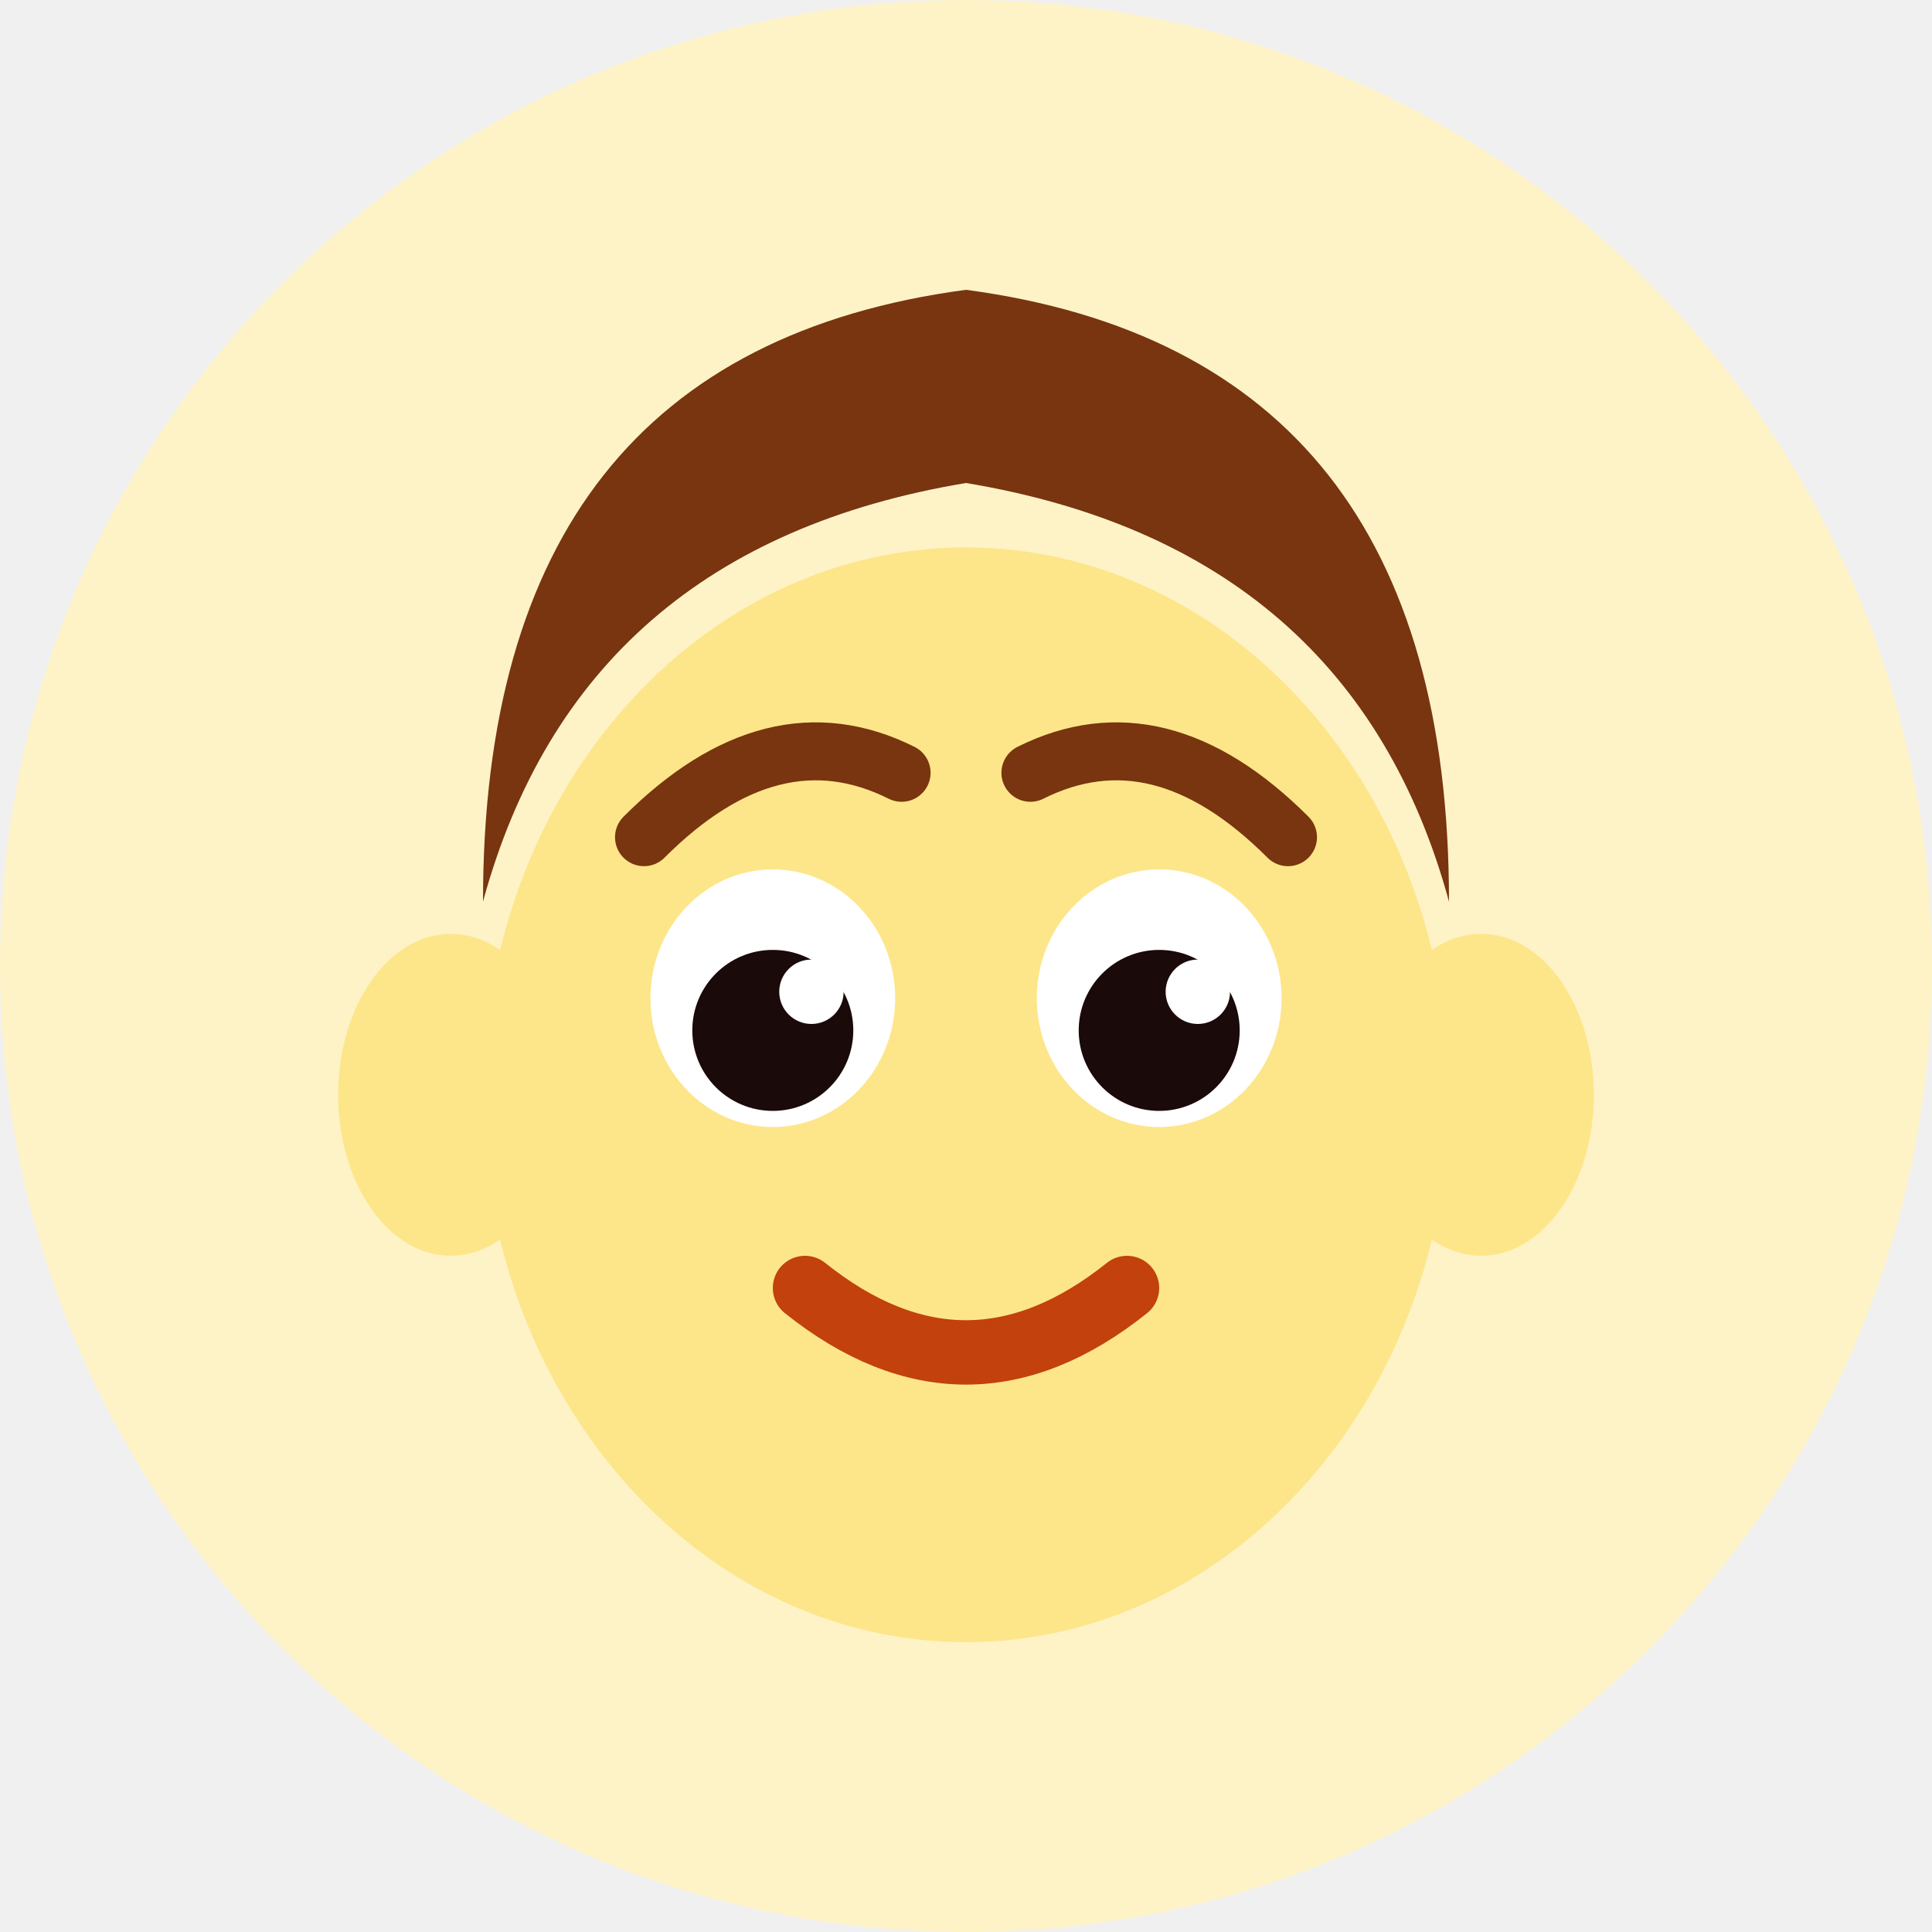
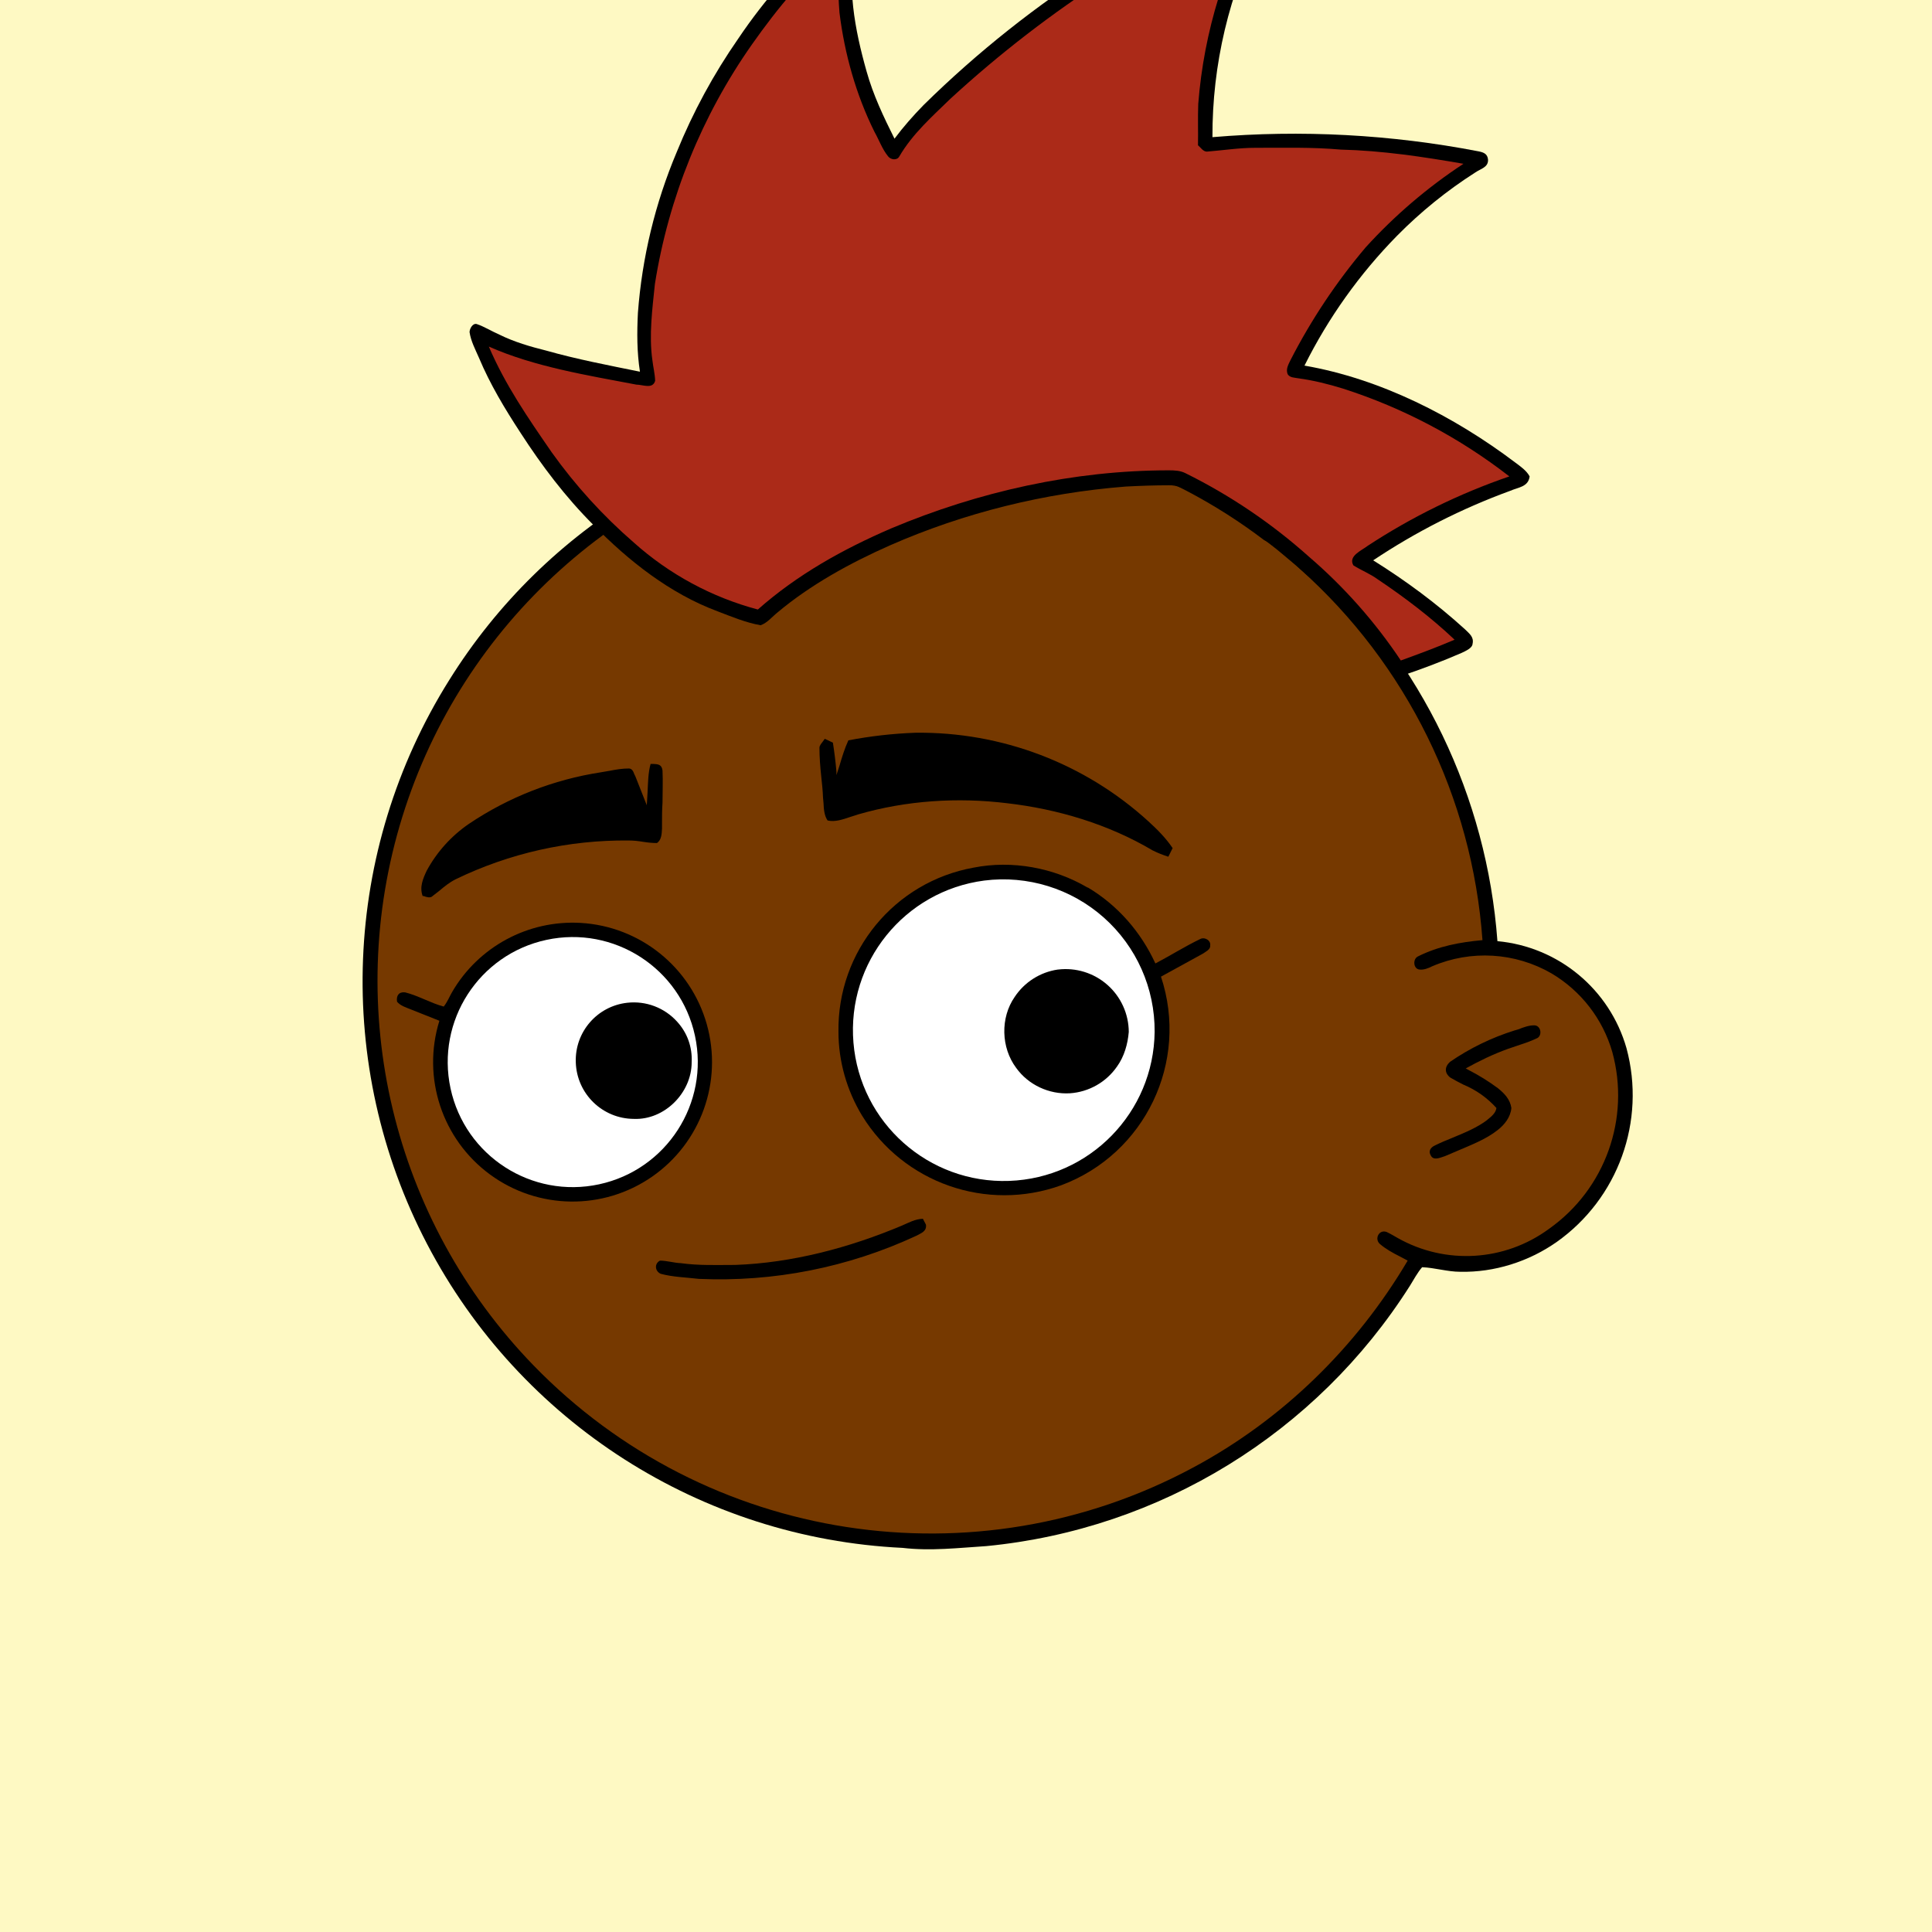
- <svg xmlns="http://www.w3.org/2000/svg" viewBox="0 0 60 60">
-   <circle cx="30" cy="30" r="30" fill="#fef3c7" />
-   <ellipse cx="30" cy="34" rx="15" ry="17" fill="#fde68a" />
-   <path d="M15 28 Q15 11 30 9 Q45 11 45 28 Q42 17 30 15 Q18 17 15 28Z" fill="#78350f" />
-   <ellipse cx="14" cy="34" rx="3.5" ry="5" fill="#fde68a" />
-   <ellipse cx="46" cy="34" rx="3.5" ry="5" fill="#fde68a" />
-   <ellipse cx="24" cy="31" rx="3.8" ry="4" fill="white" />
-   <ellipse cx="36" cy="31" rx="3.8" ry="4" fill="white" />
-   <circle cx="24" cy="32" r="2.5" fill="#1a0a0a" />
-   <circle cx="36" cy="32" r="2.5" fill="#1a0a0a" />
-   <circle cx="25.2" cy="30.8" r="1" fill="white" />
-   <circle cx="37.2" cy="30.8" r="1" fill="white" />
-   <path d="M20 26 Q24 22 28 24" stroke="#78350f" stroke-width="1.8" fill="none" stroke-linecap="round" />
-   <path d="M32 24 Q36 22 40 26" stroke="#78350f" stroke-width="1.8" fill="none" stroke-linecap="round" />
-   <path d="M25 40 Q30 44 35 40" stroke="#c2410c" stroke-width="2" fill="none" stroke-linecap="round" />
+ <svg xmlns="http://www.w3.org/2000/svg" viewBox="0 0 762 762" fill="none" shape-rendering="auto">
+   <mask id="viewboxMask">
+     <rect width="762" height="762" rx="0" ry="0" x="0" y="0" fill="#fff" />
+   </mask>
+   <g mask="url(#viewboxMask)">
+     <rect fill="#fef9c3" width="762" height="762" x="0" y="0" />
+     <path d="M396 164.8a224.8 224.8 0 0 1 104.8 42.4c6.2 4.9 12.5 9.4 18 15a225.4 225.4 0 0 1 71.8 149 58.5 58.5 0 0 1 50.9 42.2 71 71 0 0 1-27.6 76.5c-11 7.7-24.5 12-38 11.7-5 0-10-1.6-15-1.8-1.9 2.2-3.3 4.9-4.8 7.3A223.3 223.3 0 0 1 389 609.8c-11 .7-21.9 2-33 .7a223.7 223.7 0 0 1-178.8-342.3A223.4 223.4 0 0 1 352 163.5c14.6-1.4 29.4-.3 44 1.3Z" fill="#000" />
+     <path fill-rule="evenodd" clip-rule="evenodd" d="M498.8 213.2A216 216 0 0 0 363 169c-13-.2-26.2 1.6-39 4a218 218 0 0 0-113.6 365.5 218.5 218.5 0 0 0 260.4 40.2c35-18.8 64.2-47.3 84.4-81.5l-3-1.6c-2.8-1.4-5.7-3-8-5-2.2-2-.3-5.8 2.7-4.7 1.5.7 3 1.6 4.4 2.4a55 55 0 0 0 59.6-3.6 64.5 64.5 0 0 0 25-69.8 53.1 53.1 0 0 0-24-31 52.6 52.6 0 0 0-47-2.8c-1.6.8-3.4 1.5-5 1.3-2.5-.2-2.8-4.2-.6-5.2 8-4 16.5-5.6 25.4-6.4a217 217 0 0 0-72-146.4c-4.4-4-8.7-8.1-13.9-11.3Zm107.6 196.2c2-1.2 1.3-5.1-1.4-5-2 0-4.2.8-6.2 1.6l-1.4.4a95.1 95.1 0 0 0-25.5 12.4c-2.2 2-2.2 4.4.1 6.2a92 92 0 0 0 5.2 2.8 36 36 0 0 1 13 9.2c-.2 1.9-2 3.4-3.4 4.5l-.2.2c-3.9 3-8.8 5-13.6 7-2.5 1-4.9 2-7.1 3.1-1.7.8-2.6 2.2-1.6 3.9 1 2 3.2 1.1 5 .5l.6-.2 5.4-2.3c5.4-2.3 11-4.5 15.4-8 2.7-2.1 5.1-5.1 5.4-8.7-.5-3.4-2.7-5.7-5.3-7.8a83 83 0 0 0-11.6-7.2l-1.1-.6c5.4-3 10.8-5.6 16.6-7.7l5-1.7a52 52 0 0 0 6.7-2.6Z" fill="#763900" />
+     <g transform="translate(-161 -83)">
+       <path d="M590 433c11.8 7 21 17.6 26.7 30 5.9-3.1 11.6-6.7 17.6-9.6 1.8-1 4.4.5 4 2.6.2 1.5-2 2.5-3 3.2l-16.4 9a65.7 65.7 0 0 1-39.4 82.3A65.9 65.9 0 0 1 501 523c-6-9.9-9.3-21.4-9.3-33a64.8 64.8 0 0 1 53.3-64.8c15.2-3 31.6 0 45 7.9Z" fill="#000" />
+       <path d="M549.2 430.3a59.7 59.7 0 0 1 67.2 59.7 59.5 59.5 0 1 1-67.2-59.7Z" fill="#fff" />
+       <path d="M390 447a55 55 0 1 1-55.7 38.6l-11.3-4.5c-2-.8-4-1.4-5.4-3-.4-2.5.8-4 3.2-3.7 5.2 1.3 10 4.2 15.2 5.6 1.4-1.7 2.2-3.8 3.3-5.7A55 55 0 0 1 390 447Z" fill="#000" />
+       <path d="M376.5 453.7a49.3 49.3 0 1 1 20.8 96.4 49.3 49.3 0 0 1-20.8-96.4Z" fill="#fff" />
+       <path d="M578.3 465.4a24.9 24.9 0 0 1 27.9 24.6c-.4 4.8-1.8 9.7-4.6 13.6a24.6 24.6 0 0 1-18.6 10.6c-8.2.5-16.4-3.3-21.2-10-6-8-6.3-19.8-.6-28a24.7 24.7 0 0 1 17-10.8ZM408.4 478.5a23 23 0 0 1 19.7 7.5c4 4.4 6 10 5.7 16 0 12-10.7 22.8-22.8 22.3a23 23 0 0 1-22.9-22.3 22.8 22.8 0 0 1 20.3-23.5Z" fill="#000" />
+     </g>
+     <g transform="translate(-161 -83)">
+       <path d="M614 407a133.9 133.9 0 0 0-92-35 175 175 0 0 0-26.4 3c-1.5 3.3-2.5 6.6-3.5 10l-1.2 3.7v-1.4a170 170 0 0 0-1.4-11.4l-3.2-1.5-.8 1.1c-.6.8-1.3 1.6-1.3 2.4 0 3.8.3 7.5.7 11.3.3 2.8.6 5.5.7 8.3l.2 2.2c.1 2.4.3 5 1.6 6.9 2.9.7 6-.4 9-1.4l3.1-1c19-5.5 39.2-6.8 58.7-4.4 20 2.3 40 8.3 57.4 18.6 2 1 4 1.8 6.2 2.5l1.7-3.4c-2.7-4-6-7.3-9.5-10.5ZM422.3 399.6c0-4.2.2-8.5 0-12.7-.3-2.5-1.9-2.5-3.7-2.6h-1c-1 3.6-1 7.5-1.2 11.3l-.3 5-4.5-11.4-.4-.8c-.4-1.1-.9-2.3-2.2-2.3-2.5 0-5 .4-7.5.9l-3.5.6a128 128 0 0 0-52 20.3 53 53 0 0 0-16.7 18.5c-1.5 3.2-2.9 6.5-1.6 10h.4c1 .4 2.6.9 3.4.1a92 92 0 0 0 2.7-2.1c2-1.7 4.1-3.4 6.5-4.6a152.8 152.8 0 0 1 68.3-15.3c1.9 0 3.7.2 5.5.5 1.9.3 3.7.5 5.6.5 1.8-1.2 1.9-3.6 2-5.7V408c0-2.8 0-5.6.2-8.4Z" fill="#000" />
+     </g>
+     <g transform="translate(-161 -83)">
+       <path d="m525 563.7 1.2 2.3c.4 2.7-2 3.4-3.8 4.4a184 184 0 0 1-85.8 17c-5-.6-10.2-.7-15-2-2.3-1-2.6-4-.3-5.2 2.7 0 5.5.9 8.2 1 7.2 1 14.3.7 21.5.7 22.5-.8 45-6.8 65.7-15.5 2.8-1.2 5.2-2.6 8.3-2.7Z" fill="#000" />
+     </g>
+     <g transform="translate(-161 -83)" />
+     <g transform="translate(-161 -83)" />
+     <g transform="translate(-161 -83)">
+       <path d="M659.4 36.4c1.9-.6 3.6-1.2 5.6-.6l2.4 3c-3.4 5-6 10.5-8.7 16a180.5 180.5 0 0 0-19.5 82.3 383.4 383.4 0 0 1 105 5.6c2 .4 3.5 1 3.7 3.3.1 3-2.8 3.5-5 5a177.5 177.5 0 0 0-30.9 25 201.2 201.2 0 0 0-36.5 51.2c30 5.2 59 20 83.1 38.2 2 1.5 4.5 3.2 5.7 5.5-.5 4.2-4.6 4.3-7.7 5.7a254.4 254.4 0 0 0-54 27.4c12.8 8 25 17 36.2 27.2 1.7 1.7 3.6 3 3 5.7-.1 1.8-2.9 2.9-4.3 3.6-7.8 3.4-15.8 6.4-23.8 9.1-2.3.8-3.3 0-4.5-1.9a194.1 194.1 0 0 0-39.8-44 215.2 215.2 0 0 0-39.3-26.8c-2.6-1.3-5-2.6-8-2.5-5.7 0-11.4.2-17.1.5-32 2.5-63.6 10.3-93 23.2-15.6 6.9-31.3 15.5-44.4 26.5-2 1.6-4 4.1-6.6 5-5.8-1-11.5-3.4-17-5.5-18.8-7-35.1-19.9-49-34.1-11-11-20.3-23.3-28.7-36.3-6.2-9.5-12-19.1-16.4-29.6-1.4-3.2-3.2-6.6-3.7-10.1 0-1.3 1.2-3.6 2.8-3.2 3 1 6 2.9 9 4.2 5.9 2.9 12.1 4.7 18.5 6.3 12 3.4 24.6 5.8 36.9 8.3-1.2-7.7-1.2-15.4-.8-23.2a202 202 0 0 1 15.3-63.4 230 230 0 0 1 24.3-44.8 212.6 212.6 0 0 1 36.6-41.5c2.6-1.9 5.4-4.4 8.7-2.2 2.2 1 1.1 3.7 1 5.5-3.7 17-.4 34.6 4.3 51.2 2.6 9.3 6.7 17.9 11 26.5 3.5-4.7 7.4-9.1 11.5-13.3A420 420 0 0 1 595.1 69a344.4 344.4 0 0 1 64.3-32.7Z" fill="#000" />
+       <path d="M658.7 42.9a192.5 192.5 0 0 0-25.1 81.1c-.2 5.4 0 10.9-.1 16.3 1 .8 2 2.5 3.5 2.5 6.3-.5 12.6-1.5 19-1.5 11.3 0 22.5-.3 33.8.7 16.3.4 32.3 2.8 48.4 5.6a202 202 0 0 0-38.6 33A234.2 234.2 0 0 0 670 225c-.8 1.7-2.1 3.8-1 5.8 1 1.2 2.5 1.1 4 1.4 6 .8 12 2.3 17.8 4.1a213.3 213.3 0 0 1 65.5 34.6 250.2 250.2 0 0 0-55.9 27.4c-2.3 1.8-7.8 4-5.6 7.7 3.2 2 6.6 3.3 9.6 5.5 10.6 7.1 21 15 30.3 23.8-7 3-14 5.6-21.2 8.2a201.2 201.2 0 0 0-36.2-40.9 218.3 218.3 0 0 0-48.8-33c-2-1-4.2-1.1-6.5-1.1-37.5 0-75 8.4-109.5 22.9-19 8.2-37 18.2-52.6 32A119.3 119.3 0 0 1 411 297a204 204 0 0 1-32.4-35.6c-9.3-13.5-18.3-26.5-24.8-41.7 18.1 8 38.8 11.3 58.2 15 2.6 0 6.4 1.9 7.4-1.5-.1-2.8-.8-5.5-1.1-8.2-1.4-9.7 0-20.3 1-30a225.9 225.9 0 0 1 38.3-94.5C467.8 86 479 72.5 492.7 61c-1.4 8.9-1.3 18-.6 27 2 16.2 6.5 32.3 13.8 47 1.8 3.2 3.1 6.9 5.4 9.7 1 1.3 3.5 1.7 4.4 0 5.2-8.9 12.8-15.6 20.2-22.8A455.5 455.5 0 0 1 598 74c19.3-12 39.5-23.2 60.7-31.2Z" fill="#ab2a18" />
+     </g>
+     <g transform="translate(-161 -83)" />
+   </g>
</svg>
